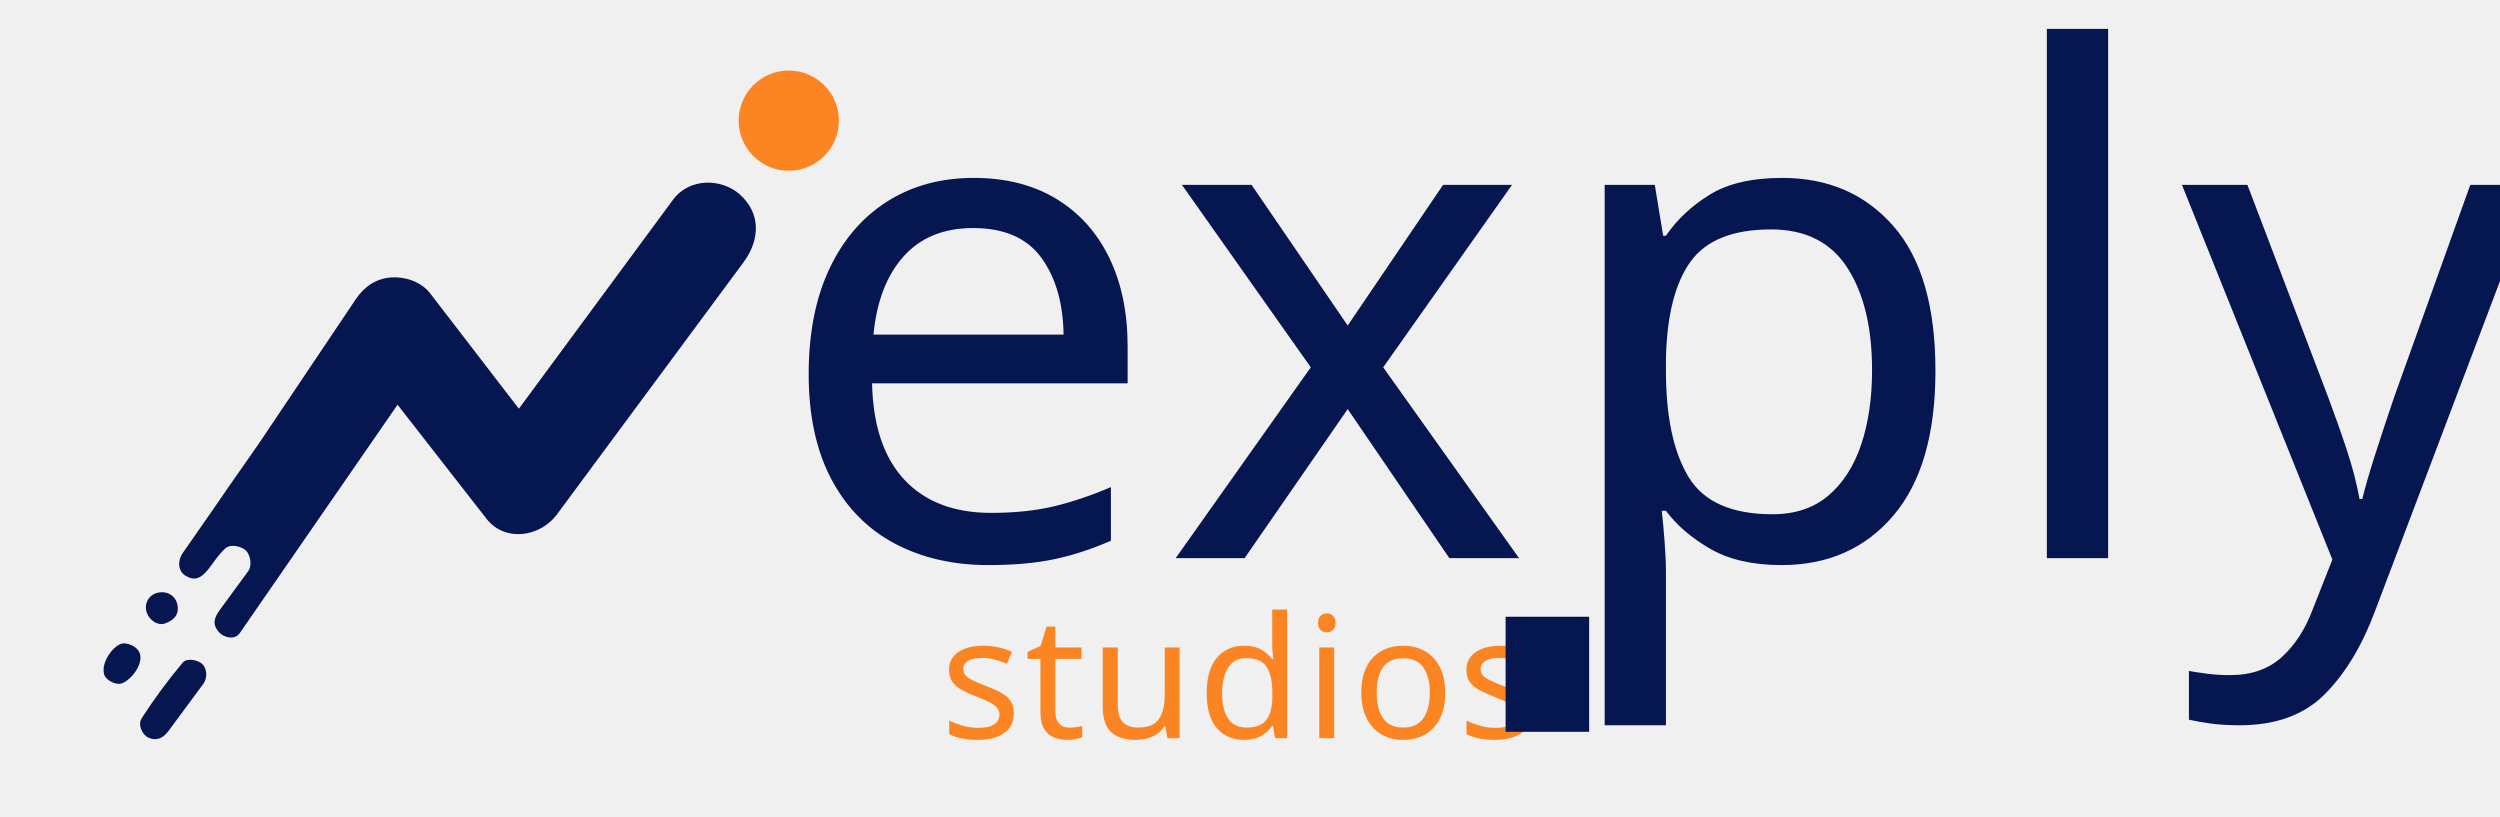
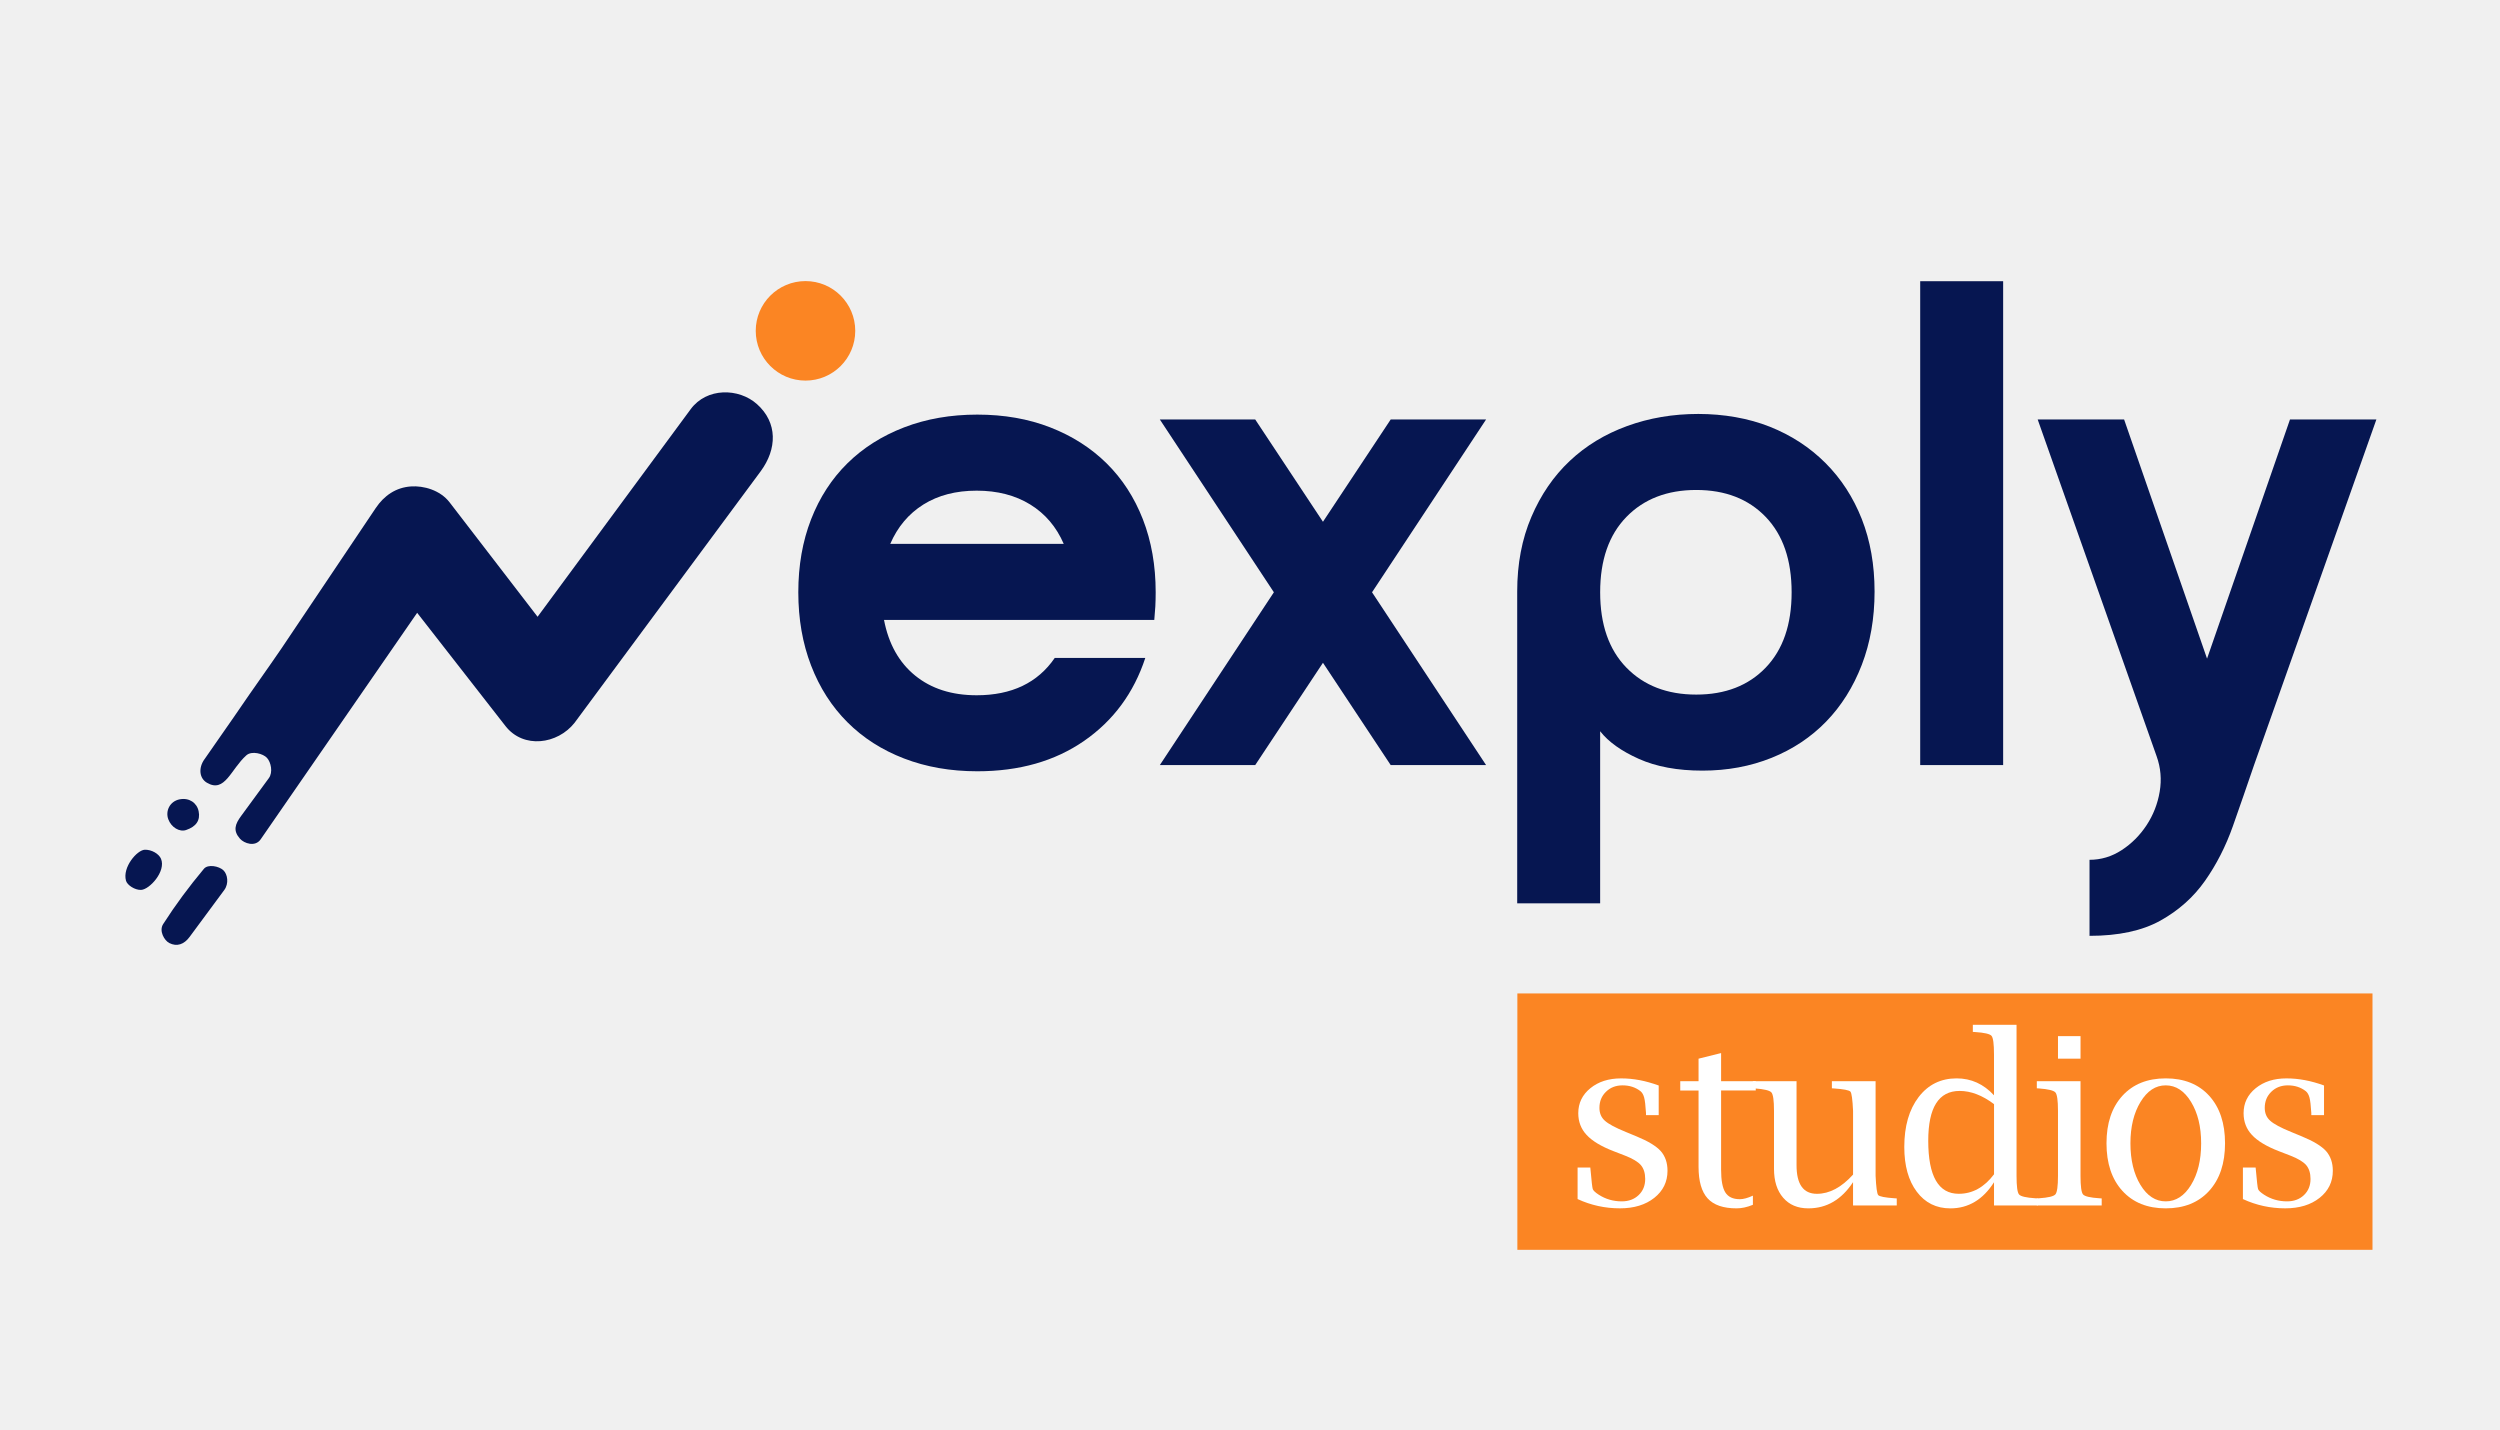
- <svg xmlns="http://www.w3.org/2000/svg" id="Layer_1" version="1.1" viewBox="0 0 1224 400">
+ <svg xmlns="http://www.w3.org/2000/svg" id="Layer_1" version="1.1" viewBox="0 0 1224 700">
  <defs>
    <style>
      .st0 {
-         font-size: 82.89px;
-         letter-spacing: .02em;
+         fill: #fff;
      }

-       .st0, .st1 {
-         font-family: Ibrand-Regular, Ibrand;
-       }
- 
-       .st0, .st2 {
+       .st1 {
        fill: #fb8523;
      }

-       .st1 {
-         font-size: 340.95px;
-         letter-spacing: .02em;
-       }
- 
-       .st1, .st3 {
+       .st2 {
        fill: #061651;
      }
    </style>
  </defs>
+   <rect class="st1" x="742.9" y="486.39" width="418.67" height="125.52" />
  <g>
-     <text class="st1" transform="translate(377.18 273.26)">
-       <tspan x="0" y="0">exply</tspan>
-     </text>
    <g>
-       <path class="st3" d="M89.68,270.46l5.56-8,8.74-12.54,7.72-11.23,11.02-15.75,5.07-7.34,46.4-69.1c4.17-6.21,9.96-10.16,17.38-10.68,6.22-.44,14.4,1.78,19.07,7.85l43.4,56.44,75.51-102.37c7.96-10.79,23.75-10.47,32.66-2.55,10.33,9.18,10,22.18,1.83,33.21l-91.79,124.03c-8.37,10.58-25.17,12.95-34.05,1.57l-43.56-55.85-77.19,111.73c-2.69,3.9-8.13,2.04-10.21-.32-3.51-3.98-2.4-7.14.54-11.16l13.71-18.71c2.09-2.85,1.07-7.81-.93-10-1.86-2.04-7.48-3.66-10.18-1.24-7.67,6.87-10.58,18.74-19.44,13.51-3.79-2.24-4.22-7.28-1.28-11.51Z" />
-       <circle class="st2" cx="386.18" cy="59.07" r="24.54" />
-       <path class="st3" d="M82.37,358.04c-2.71,3.67-6.22,4.89-9.97,2.99-2.45-1.24-5.2-5.98-3.04-9.35,6.2-9.66,12.66-18.36,20.1-27.27,2.02-2.42,7.43-1.31,9.58.7,2.13,1.99,2.83,6.56.47,9.75l-17.13,23.18Z" />
-       <path class="st3" d="M68.3,319.51c2.54,6.1-5.63,15.14-9.87,15.31-2.98.12-6.81-2.32-7.43-4.55-1.84-6.65,5.5-15.15,9.3-15.26,3.35-.1,6.96,2.01,8,4.5Z" />
-       <path class="st3" d="M77.53,290.14c4.62-.9,8.46,1.7,9.32,5.88.91,4.41-1.12,7.54-6.19,9.27-3.23,1.1-7.31-1.3-8.78-5.32-1.49-4.05.71-8.87,5.65-9.83Z" />
+       <path class="st2" d="M478.17,340.4c17.14,0,29.89-6.09,38.24-18.28h44.33c-5.64,17.15-15.63,30.69-29.95,40.61-14.33,9.93-31.76,14.89-52.29,14.89-13.09,0-25.04-2.09-35.87-6.26-10.83-4.17-20.08-10.09-27.75-17.77-7.67-7.67-13.6-16.92-17.77-27.75-4.18-10.83-6.26-22.79-6.26-35.87s2.08-24.99,6.26-35.71c4.17-10.71,10.1-19.85,17.77-27.41,7.67-7.56,16.92-13.42,27.75-17.6,10.83-4.17,22.79-6.26,35.87-6.26s24.99,2.09,35.71,6.26c10.71,4.18,19.91,10.04,27.58,17.6,7.67,7.56,13.59,16.7,17.77,27.41,4.17,10.72,6.26,22.62,6.26,35.71,0,2.49-.06,4.8-.17,6.94-.12,2.15-.29,4.35-.51,6.6h-132.33c2.25,11.73,7.33,20.81,15.23,27.24,7.9,6.43,17.94,9.65,30.12,9.65ZM520.81,266.29c-3.61-8.34-9.08-14.77-16.41-19.29-7.33-4.51-16.08-6.77-26.23-6.77s-18.84,2.26-26.06,6.77c-7.22,4.52-12.64,10.95-16.25,19.29h84.95Z" />
+       <path class="st2" d="M567.85,205.37h46.7l33.17,50.09,33.17-50.09h46.7l-55.84,84.61,55.84,84.61h-46.7l-33.17-50.09-33.17,50.09h-46.7l55.84-84.61-55.84-84.61Z" />
+       <path class="st2" d="M742.82,442.27v-152.63c0-13.54,2.31-25.72,6.94-36.55,4.62-10.83,10.88-19.97,18.78-27.41,7.9-7.45,17.26-13.14,28.09-17.09,10.83-3.95,22.45-5.92,34.86-5.92s24.54,2.09,35.03,6.26c10.49,4.18,19.57,10.1,27.24,17.77,7.67,7.67,13.59,16.81,17.77,27.41,4.17,10.61,6.26,22.45,6.26,35.54s-2.09,25.04-6.26,35.87c-4.18,10.83-9.99,20.08-17.43,27.75-7.45,7.67-16.36,13.6-26.74,17.77-10.38,4.17-21.65,6.26-33.84,6.26s-22.57-1.92-31.14-5.75c-8.57-3.83-14.89-8.34-18.95-13.54v84.27h-40.61ZM877.18,289.98c0-15.79-4.23-28.09-12.69-36.89-8.46-8.8-19.8-13.2-34.01-13.2s-25.62,4.4-34.19,13.2c-8.57,8.8-12.85,21.1-12.85,36.89s4.28,28.09,12.85,36.89c8.57,8.8,19.97,13.2,34.19,13.2s25.55-4.4,34.01-13.2c8.46-8.8,12.69-21.09,12.69-36.89Z" />
+       <path class="st2" d="M940.13,137.68h40.61v236.9h-40.61v-236.9Z" />
+       <path class="st2" d="M997.66,205.37h42.3l40.61,117.1,40.61-117.1h42.3l-59.9,169.22c-3.38,9.93-6.83,19.85-10.32,29.78-3.5,9.93-8.07,18.89-13.71,26.91-5.64,8.01-12.92,14.5-21.83,19.46-8.92,4.96-20.48,7.45-34.69,7.45v-37.23c5.64,0,10.88-1.58,15.74-4.74,4.85-3.16,8.91-7.22,12.18-12.18,3.27-4.96,5.42-10.44,6.43-16.41,1.02-5.98.51-11.79-1.52-17.43l-58.21-164.82Z" />
+     </g>
+     <g>
+       <path class="st2" d="M100.06,371.81l5.52-7.94,8.67-12.45,7.67-11.15,10.94-15.63,5.03-7.29,46.06-68.59c4.14-6.16,9.89-10.09,17.25-10.6,6.17-.43,14.29,1.77,18.92,7.79l43.08,56.02,74.95-101.62c7.9-10.72,23.58-10.39,32.42-2.53,10.25,9.11,9.92,22.02,1.82,32.97l-91.11,123.12c-8.31,10.51-24.99,12.86-33.8,1.56l-43.24-55.44-76.62,110.91c-2.67,3.87-8.07,2.02-10.14-.32-3.48-3.95-2.39-7.09.54-11.08l13.61-18.57c2.07-2.83,1.06-7.76-.92-9.92-1.85-2.03-7.42-3.63-10.11-1.23-7.61,6.81-10.5,18.6-19.29,13.41-3.77-2.22-4.19-7.23-1.27-11.42Z" />
+       <circle class="st1" cx="394.37" cy="161.98" r="24.36" />
+       <path class="st2" d="M92.8,458.75c-2.69,3.64-6.18,4.86-9.9,2.97-2.43-1.23-5.17-5.93-3.02-9.28,6.15-9.59,12.56-18.22,19.95-27.07,2.01-2.4,7.38-1.3,9.51.69,2.11,1.98,2.8,6.51.47,9.68l-17.01,23.01Z" />
+       <path class="st2" d="M78.84,420.5c2.52,6.06-5.59,15.02-9.79,15.2-2.96.12-6.76-2.31-7.37-4.52-1.82-6.6,5.46-15.04,9.23-15.15,3.32-.1,6.91,1.99,7.94,4.47Z" />
+       <path class="st2" d="M88,391.35c4.59-.89,8.4,1.69,9.25,5.83.9,4.38-1.11,7.49-6.14,9.2-3.21,1.1-7.25-1.29-8.72-5.28-1.47-4.02.71-8.8,5.61-9.76Z" />
    </g>
  </g>
-   <text class="st0" transform="translate(460.41 361.42)">
-     <tspan x="0" y="0">studios</tspan>
-   </text>
-   <rect class="st3" x="737.15" y="301.96" width="40.9" height="56.33" />
+   <g>
+     <path class="st0" d="M772.39,587.07v-15.46h6.22l.11,1.07c.49,5.58.85,8.74,1.09,9.47.24.73,1.22,1.66,2.94,2.78,3.36,2.17,7.12,3.26,11.26,3.26,3.36,0,6.12-1.02,8.26-3.06s3.22-4.68,3.22-7.9c0-2.85-.71-5.12-2.13-6.8-1.46-1.65-4.02-3.19-7.67-4.61l-5.66-2.19c-6.09-2.35-10.5-5.01-13.22-7.96-2.73-2.92-4.09-6.47-4.09-10.65,0-4.93,1.97-9.01,5.91-12.22,3.94-3.21,8.95-4.82,15.04-4.82s12.08,1.16,18.43,3.47v14.51h-6.22v-1.01c-.22-3.66-.52-6.19-.9-7.59s-.97-2.44-1.79-3.11c-2.43-1.9-5.36-2.86-8.8-2.86-3.25,0-5.95,1.04-8.09,3.13-2.15,2.09-3.22,4.72-3.22,7.89,0,2.61.88,4.7,2.63,6.26,1.72,1.6,5.19,3.47,10.42,5.59l5.15,2.13c5.64,2.32,9.58,4.71,11.82,7.18,2.2,2.51,3.31,5.72,3.31,9.64,0,5.42-2.16,9.84-6.47,13.26-4.31,3.42-9.92,5.13-16.83,5.13-7.28,0-14.19-1.51-20.73-4.54Z" />
+     <path class="st0" d="M858.22,589.87c-2.8,1.16-5.47,1.74-8.01,1.74-6.46,0-11.18-1.62-14.15-4.87-2.97-3.25-4.45-8.42-4.45-15.52v-37.31h-8.96v-4.54h8.96v-11.04l11.04-2.75v13.78h16.97v4.54h-16.97v38.77c0,5.23.69,8.94,2.08,11.15,1.39,2.2,3.75,3.31,7.08,3.31,1.76,0,3.9-.58,6.41-1.74v4.48Z" />
+     <path class="st0" d="M907.25,590.21v-11.43c-2.8,4.26-6.02,7.46-9.66,9.61-3.64,2.15-7.72,3.22-12.24,3.22-5.23,0-9.34-1.74-12.32-5.21-2.99-3.44-4.48-8.16-4.48-14.17v-28.35c0-5.04-.42-8.05-1.26-9.02-.84-.97-3.52-1.62-8.04-1.96l-1.06-.06v-3.47h21.4v41.12c0,4.67.83,8.17,2.49,10.5,1.66,2.33,4.15,3.5,7.48,3.5,3.06,0,6.07-.78,9.02-2.35,2.95-1.57,5.84-3.92,8.68-7.06v-31.2c-.26-5.56-.69-8.7-1.29-9.41-.6-.71-3.29-1.23-8.07-1.57l-1.01-.06v-3.47h21.4v46.33c.26,5.57.69,8.7,1.28,9.41.59.71,3.27,1.23,8.02,1.57l1.06.06v3.47h-21.4Z" />
+     <path class="st0" d="M976.27,590.21v-11.38c-2.69,4.24-5.82,7.44-9.4,9.58s-7.56,3.21-11.98,3.21c-6.88,0-12.36-2.72-16.44-8.16-4.08-5.44-6.11-12.74-6.11-21.9,0-10.17,2.34-18.31,7.01-24.42,4.67-6.11,10.88-9.17,18.62-9.17,3.55,0,6.85.69,9.9,2.07s5.84,3.46,8.39,6.22v-20c0-5.12-.4-8.15-1.2-9.1-.8-.95-3.5-1.58-8.1-1.88l-1.06-.06v-3.47h21.4v73.95c0,5.08.4,8.11,1.2,9.08.8.97,3.5,1.61,8.09,1.9l1.06.06v3.47h-21.4ZM976.27,540.58c-2.88-2.17-5.72-3.79-8.53-4.86-2.81-1.07-5.57-1.6-8.3-1.6-5.13,0-8.97,2.03-11.53,6.09-2.56,4.06-3.84,10.17-3.84,18.33,0,8.65,1.24,15.13,3.73,19.46s6.22,6.48,11.2,6.48c3.37,0,6.49-.79,9.37-2.39,2.88-1.59,5.52-3.98,7.91-7.16v-34.36Z" />
+     <path class="st0" d="M1018.62,529.37v46.33c0,5.08.41,8.11,1.23,9.08s3.51,1.61,8.08,1.9l1.06.06v3.47h-31.76v-3.47l1.06-.06c4.52-.3,7.2-.94,8.04-1.93.84-.99,1.26-4.01,1.26-9.05v-31.82c0-5.04-.42-8.05-1.26-9.02-.84-.97-3.52-1.62-8.04-1.96l-1.06-.06v-3.47h21.4ZM1007.59,518.33v-11.04h11.04v11.04h-11.04Z" />
+     <path class="st0" d="M1060.36,591.61c-8.96,0-16.04-2.85-21.23-8.55-5.19-5.7-7.79-13.47-7.79-23.3s2.6-17.59,7.79-23.27c5.19-5.68,12.27-8.52,21.23-8.52s16.09,2.84,21.26,8.52,7.76,13.44,7.76,23.27-2.6,17.6-7.79,23.3c-5.19,5.7-12.27,8.55-21.23,8.55ZM1060.34,588.19c4.97,0,9.11-2.68,12.4-8.05,3.29-5.37,4.94-12.15,4.94-20.35s-1.65-14.88-4.94-20.29c-3.29-5.41-7.43-8.11-12.4-8.11s-9.05,2.7-12.34,8.11c-3.29,5.41-4.94,12.17-4.94,20.29s1.64,14.98,4.91,20.35c3.27,5.37,7.4,8.05,12.37,8.05Z" />
+     <path class="st0" d="M1098.13,587.07v-15.46h6.22l.11,1.07c.49,5.58.85,8.74,1.09,9.47.24.73,1.22,1.66,2.94,2.78,3.36,2.17,7.12,3.26,11.26,3.26,3.36,0,6.12-1.02,8.26-3.06s3.22-4.68,3.22-7.9c0-2.85-.71-5.12-2.13-6.8-1.46-1.65-4.02-3.19-7.67-4.61l-5.66-2.19c-6.09-2.35-10.5-5.01-13.22-7.96-2.73-2.92-4.09-6.47-4.09-10.65,0-4.93,1.97-9.01,5.91-12.22,3.94-3.21,8.95-4.82,15.04-4.82s12.08,1.16,18.43,3.47v14.51h-6.22v-1.01c-.22-3.66-.52-6.19-.9-7.59s-.97-2.44-1.79-3.11c-2.43-1.9-5.36-2.86-8.8-2.86-3.25,0-5.95,1.04-8.09,3.13-2.15,2.09-3.22,4.72-3.22,7.89,0,2.61.88,4.7,2.63,6.26,1.72,1.6,5.19,3.47,10.42,5.59l5.15,2.13c5.64,2.32,9.58,4.71,11.82,7.18,2.2,2.51,3.31,5.72,3.31,9.64,0,5.42-2.16,9.84-6.47,13.26-4.31,3.42-9.92,5.13-16.83,5.13-7.28,0-14.19-1.51-20.73-4.54Z" />
+   </g>
</svg>
